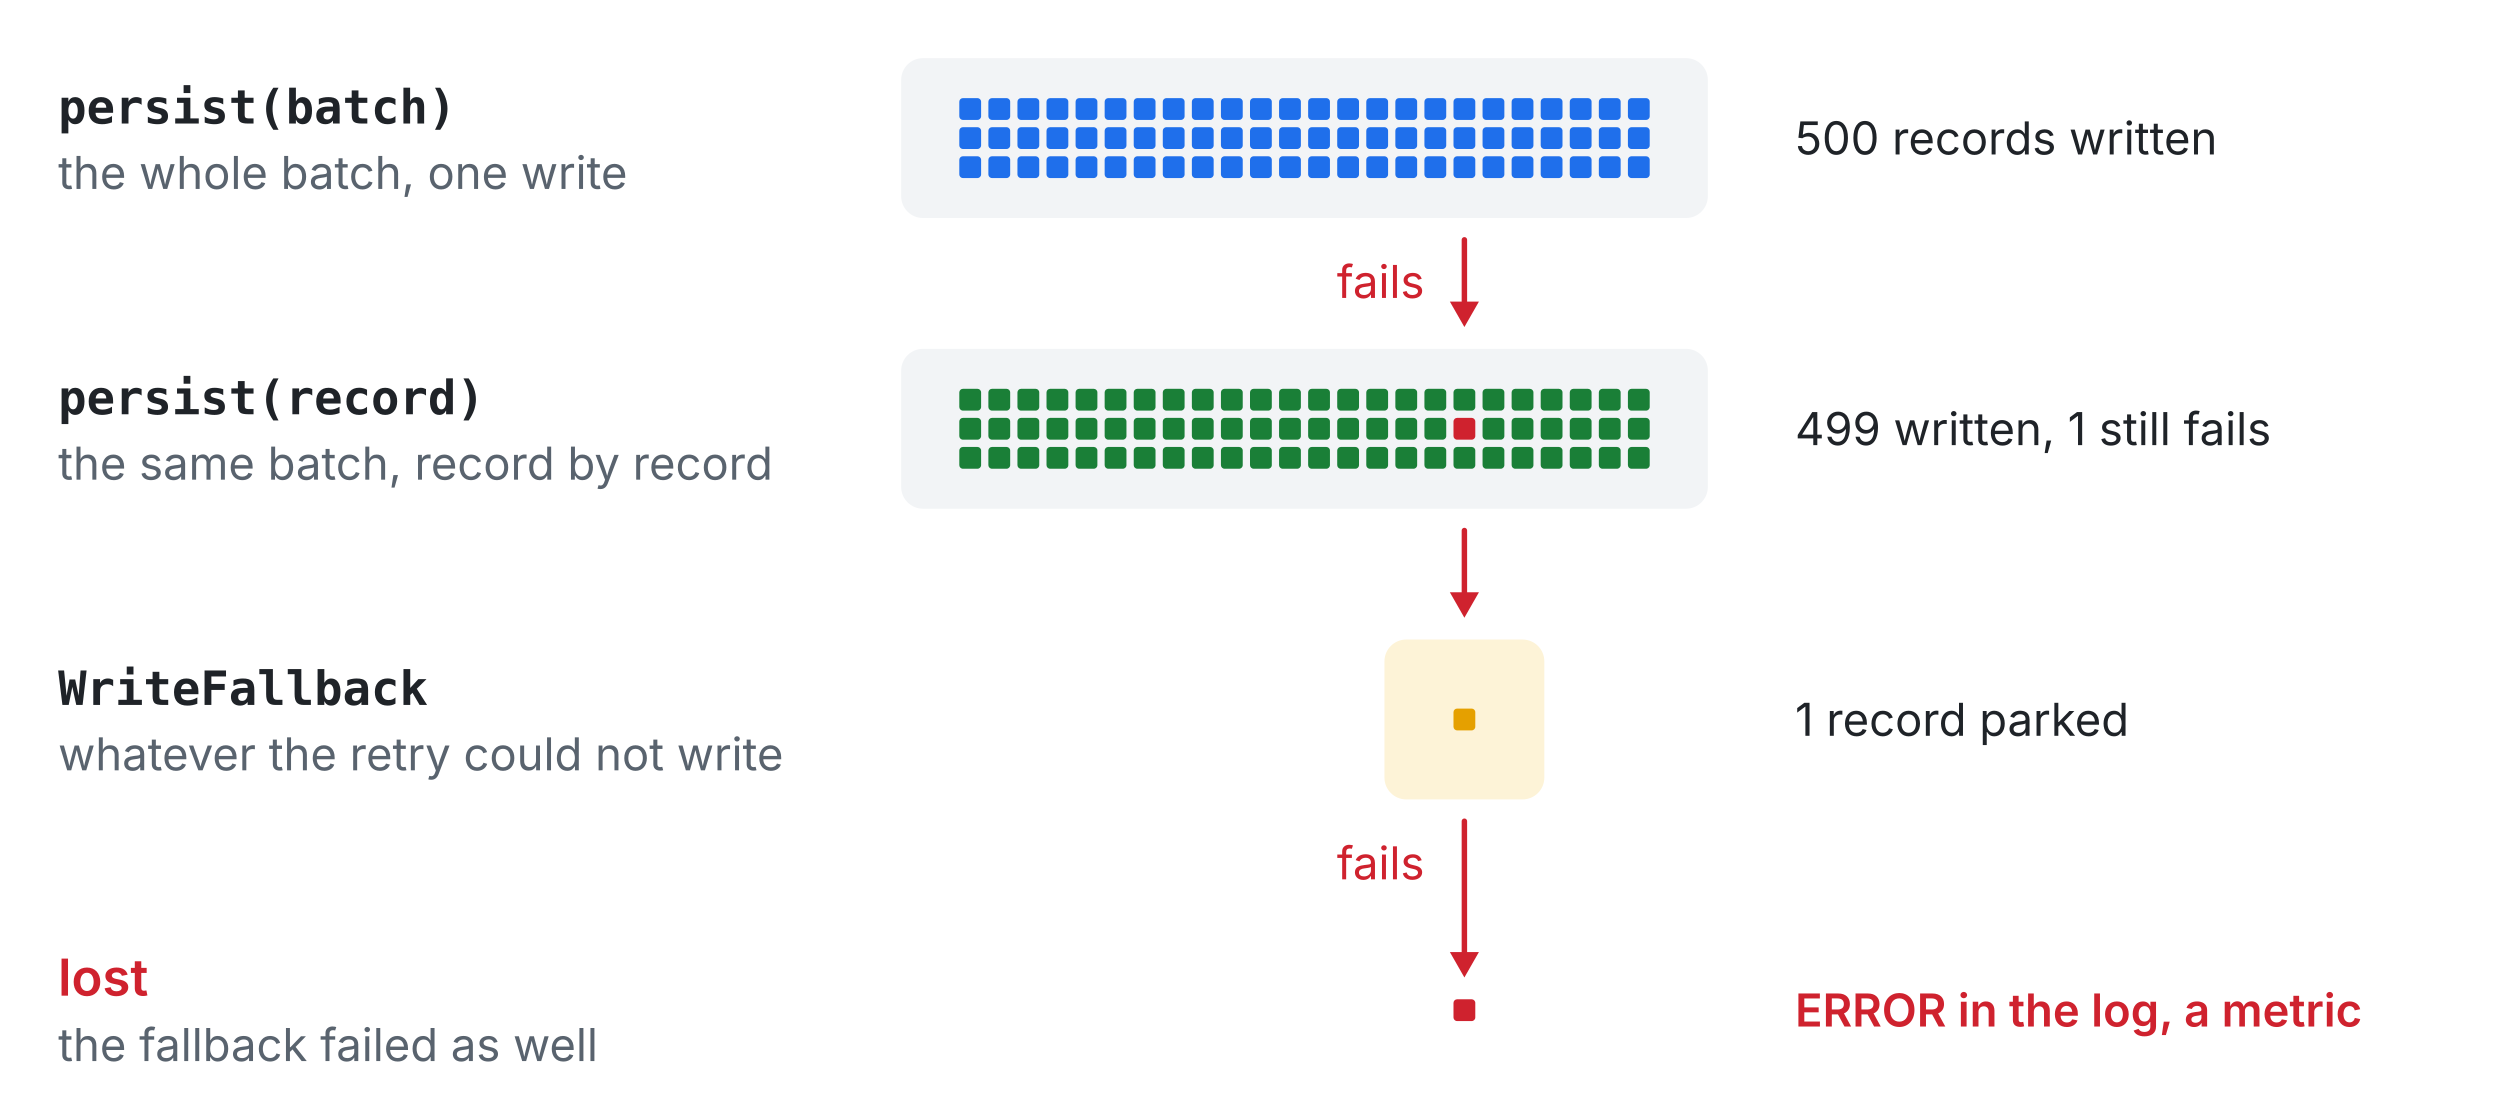
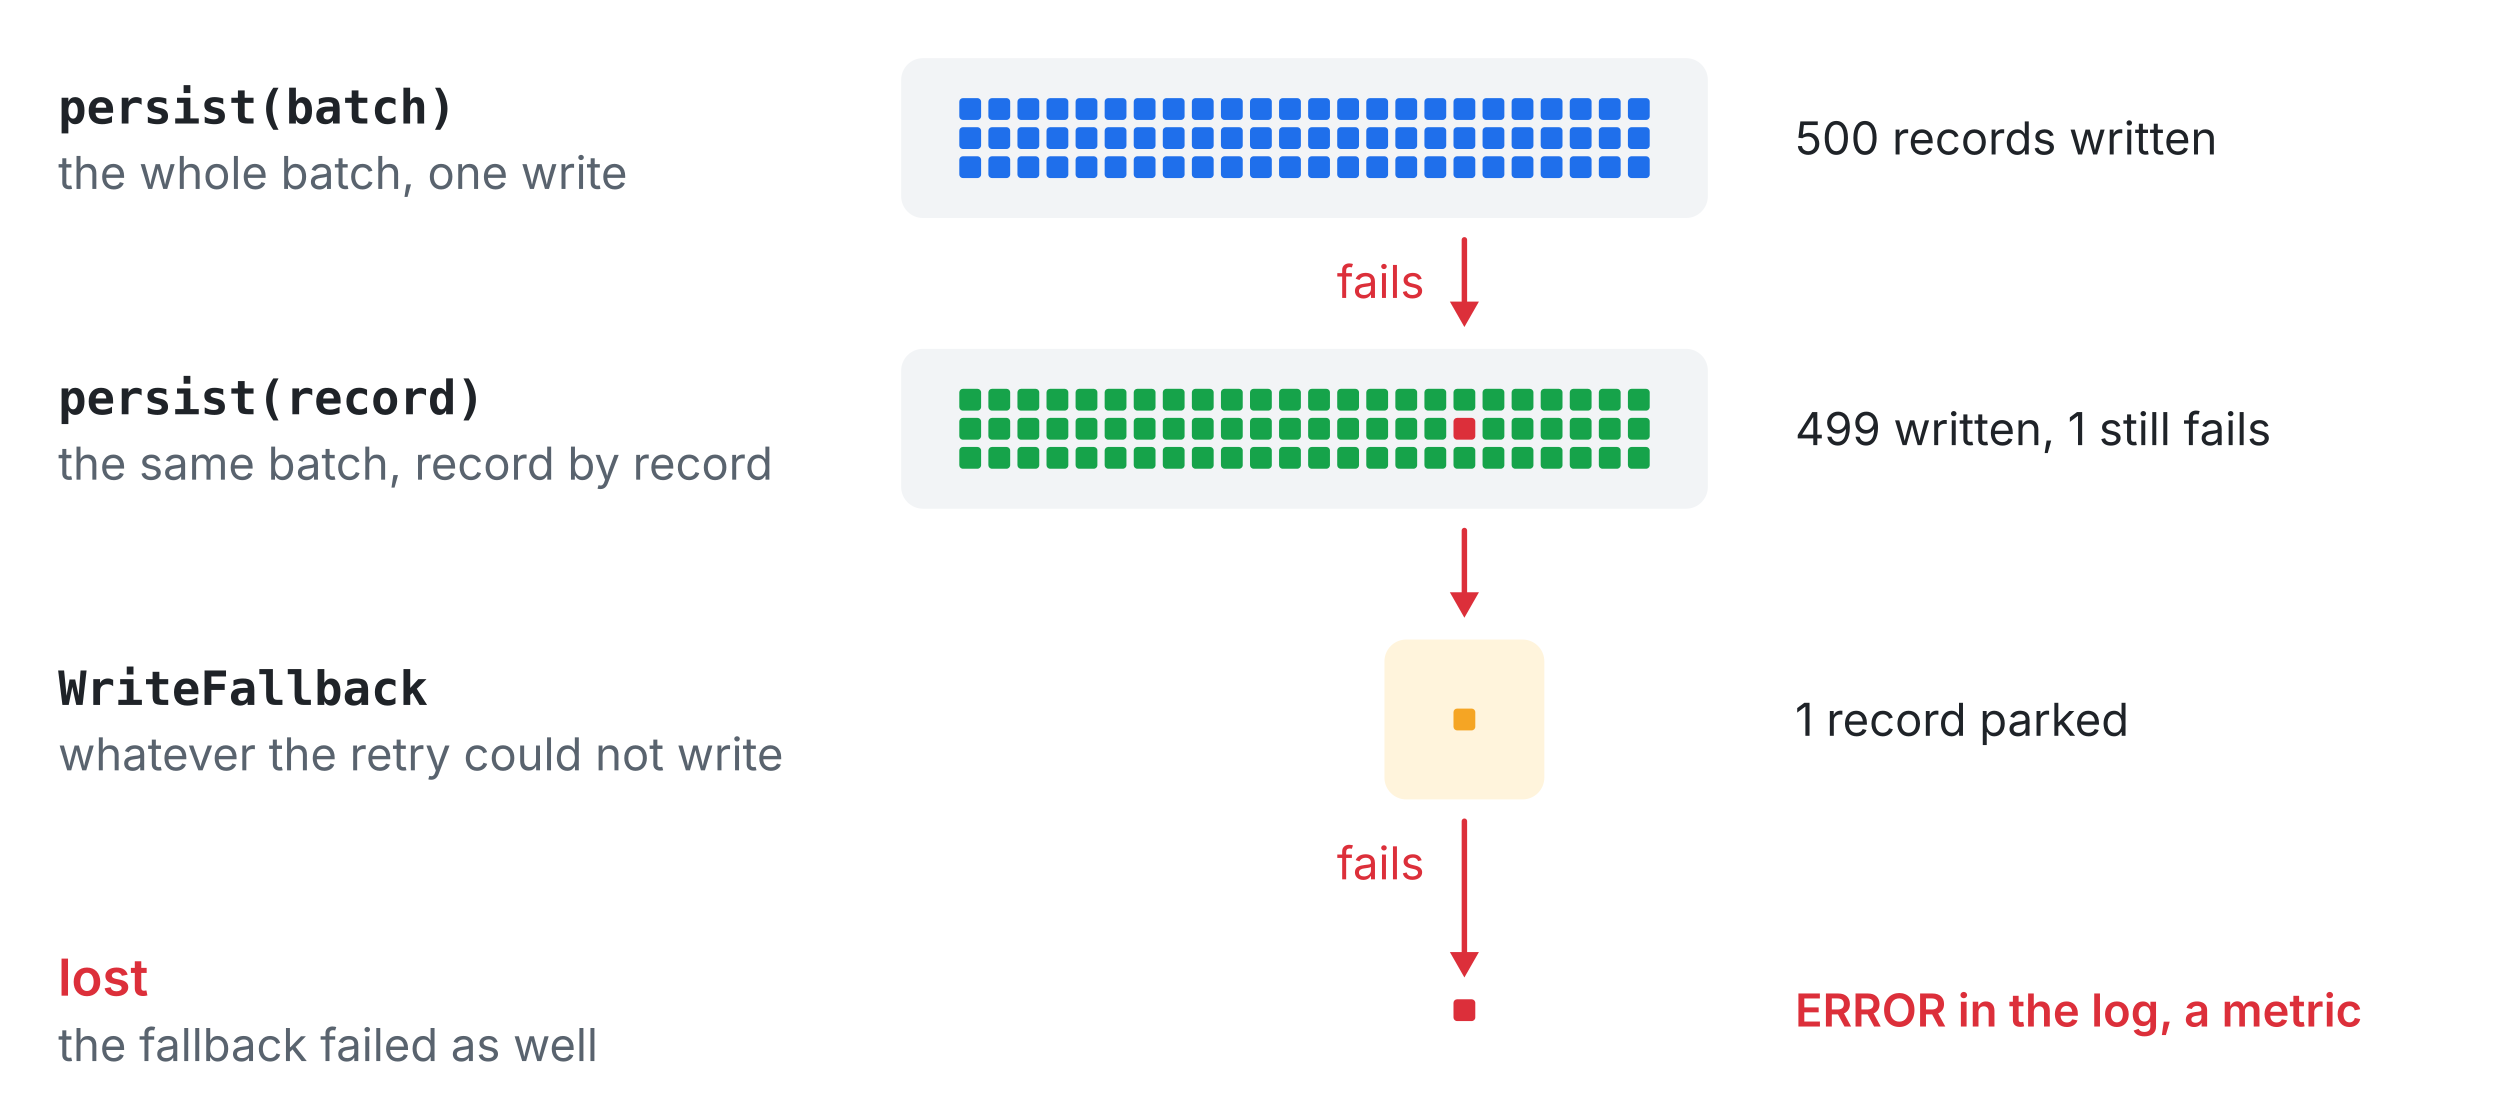
<svg xmlns="http://www.w3.org/2000/svg" viewBox="0 0 688 308" width="688" height="308" role="img">
  <text x="16.0" y="34.0" font-family="ui-monospace, SFMono-Regular, 'SF Mono', Menlo, Consolas, monospace" font-size="13" font-weight="600" fill="#1F2328" text-anchor="start">persist(batch)</text>
  <text x="16.0" y="52.0" font-family="-apple-system, BlinkMacSystemFont, 'Segoe UI', Inter, Helvetica, Arial, sans-serif" font-size="12.5" font-weight="400" fill="#59636E" text-anchor="start">the whole batch, one write</text>
  <text x="494.0" y="42.5" font-family="-apple-system, BlinkMacSystemFont, 'Segoe UI', Inter, Helvetica, Arial, sans-serif" font-size="12.5" font-weight="400" fill="#1F2328" text-anchor="start">500 records written</text>
  <text x="16.0" y="114.0" font-family="ui-monospace, SFMono-Regular, 'SF Mono', Menlo, Consolas, monospace" font-size="13" font-weight="600" fill="#1F2328" text-anchor="start">persist(record)</text>
  <text x="16.0" y="132.0" font-family="-apple-system, BlinkMacSystemFont, 'Segoe UI', Inter, Helvetica, Arial, sans-serif" font-size="12.5" font-weight="400" fill="#59636E" text-anchor="start">the same batch, record by record</text>
  <text x="494.0" y="122.5" font-family="-apple-system, BlinkMacSystemFont, 'Segoe UI', Inter, Helvetica, Arial, sans-serif" font-size="12.5" font-weight="400" fill="#1F2328" text-anchor="start">499 written, 1 still fails</text>
  <text x="16.0" y="194.0" font-family="ui-monospace, SFMono-Regular, 'SF Mono', Menlo, Consolas, monospace" font-size="13" font-weight="600" fill="#1F2328" text-anchor="start">WriteFallback</text>
  <text x="16.0" y="212.0" font-family="-apple-system, BlinkMacSystemFont, 'Segoe UI', Inter, Helvetica, Arial, sans-serif" font-size="12.5" font-weight="400" fill="#59636E" text-anchor="start">whatever the retry could not write</text>
  <text x="494.0" y="202.5" font-family="-apple-system, BlinkMacSystemFont, 'Segoe UI', Inter, Helvetica, Arial, sans-serif" font-size="12.5" font-weight="400" fill="#1F2328" text-anchor="start">1 record parked</text>
-   <text x="16.0" y="274.0" font-family="-apple-system, BlinkMacSystemFont, 'Segoe UI', Inter, Helvetica, Arial, sans-serif" font-size="14" font-weight="600" fill="#CF222E" text-anchor="start">lost</text>
+   <text x="16.0" y="274.0" font-family="-apple-system, BlinkMacSystemFont, 'Segoe UI', Inter, Helvetica, Arial, sans-serif" font-size="14" font-weight="600" fill="#DC2F3A" text-anchor="start">lost</text>
  <text x="16.0" y="292.0" font-family="-apple-system, BlinkMacSystemFont, 'Segoe UI', Inter, Helvetica, Arial, sans-serif" font-size="12.5" font-weight="400" fill="#59636E" text-anchor="start">the fallback failed as well</text>
-   <text x="494.0" y="282.5" font-family="-apple-system, BlinkMacSystemFont, 'Segoe UI', Inter, Helvetica, Arial, sans-serif" font-size="12.5" font-weight="600" fill="#CF222E" text-anchor="start">ERROR in the log, a metric</text>
+   <text x="494.0" y="282.5" font-family="-apple-system, BlinkMacSystemFont, 'Segoe UI', Inter, Helvetica, Arial, sans-serif" font-size="12.5" font-weight="600" fill="#DC2F3A" text-anchor="start">ERROR in the log, a metric</text>
  <rect x="248.0" y="16.0" width="222.0" height="44.0" rx="6" fill="#F2F4F6" />
  <rect x="264.0" y="27.0" width="6.0" height="6.0" rx="1" fill="#1F6FEB" />
  <rect x="264.0" y="35.0" width="6.0" height="6.0" rx="1" fill="#1F6FEB" />
  <rect x="264.0" y="43.0" width="6.0" height="6.0" rx="1" fill="#1F6FEB" />
  <rect x="272.0" y="27.0" width="6.0" height="6.0" rx="1" fill="#1F6FEB" />
  <rect x="272.0" y="35.0" width="6.0" height="6.0" rx="1" fill="#1F6FEB" />
  <rect x="272.0" y="43.0" width="6.0" height="6.0" rx="1" fill="#1F6FEB" />
  <rect x="280.0" y="27.0" width="6.0" height="6.0" rx="1" fill="#1F6FEB" />
  <rect x="280.0" y="35.0" width="6.0" height="6.0" rx="1" fill="#1F6FEB" />
  <rect x="280.0" y="43.0" width="6.0" height="6.0" rx="1" fill="#1F6FEB" />
  <rect x="288.0" y="27.0" width="6.0" height="6.0" rx="1" fill="#1F6FEB" />
  <rect x="288.0" y="35.0" width="6.0" height="6.0" rx="1" fill="#1F6FEB" />
  <rect x="288.0" y="43.0" width="6.0" height="6.0" rx="1" fill="#1F6FEB" />
  <rect x="296.0" y="27.0" width="6.0" height="6.0" rx="1" fill="#1F6FEB" />
  <rect x="296.0" y="35.0" width="6.0" height="6.0" rx="1" fill="#1F6FEB" />
  <rect x="296.0" y="43.0" width="6.0" height="6.0" rx="1" fill="#1F6FEB" />
  <rect x="304.0" y="27.0" width="6.0" height="6.0" rx="1" fill="#1F6FEB" />
  <rect x="304.0" y="35.0" width="6.0" height="6.0" rx="1" fill="#1F6FEB" />
  <rect x="304.0" y="43.0" width="6.0" height="6.0" rx="1" fill="#1F6FEB" />
  <rect x="312.0" y="27.0" width="6.0" height="6.0" rx="1" fill="#1F6FEB" />
  <rect x="312.0" y="35.0" width="6.0" height="6.0" rx="1" fill="#1F6FEB" />
  <rect x="312.0" y="43.0" width="6.0" height="6.0" rx="1" fill="#1F6FEB" />
  <rect x="320.0" y="27.0" width="6.0" height="6.0" rx="1" fill="#1F6FEB" />
  <rect x="320.0" y="35.0" width="6.0" height="6.0" rx="1" fill="#1F6FEB" />
  <rect x="320.0" y="43.0" width="6.0" height="6.0" rx="1" fill="#1F6FEB" />
  <rect x="328.0" y="27.0" width="6.0" height="6.0" rx="1" fill="#1F6FEB" />
  <rect x="328.0" y="35.0" width="6.0" height="6.0" rx="1" fill="#1F6FEB" />
  <rect x="328.0" y="43.0" width="6.0" height="6.0" rx="1" fill="#1F6FEB" />
  <rect x="336.0" y="27.0" width="6.0" height="6.0" rx="1" fill="#1F6FEB" />
  <rect x="336.0" y="35.0" width="6.0" height="6.0" rx="1" fill="#1F6FEB" />
  <rect x="336.0" y="43.0" width="6.0" height="6.0" rx="1" fill="#1F6FEB" />
  <rect x="344.0" y="27.0" width="6.0" height="6.0" rx="1" fill="#1F6FEB" />
  <rect x="344.0" y="35.0" width="6.0" height="6.0" rx="1" fill="#1F6FEB" />
  <rect x="344.0" y="43.0" width="6.0" height="6.0" rx="1" fill="#1F6FEB" />
  <rect x="352.0" y="27.0" width="6.0" height="6.0" rx="1" fill="#1F6FEB" />
  <rect x="352.0" y="35.0" width="6.0" height="6.0" rx="1" fill="#1F6FEB" />
  <rect x="352.0" y="43.0" width="6.0" height="6.0" rx="1" fill="#1F6FEB" />
  <rect x="360.0" y="27.0" width="6.0" height="6.0" rx="1" fill="#1F6FEB" />
  <rect x="360.0" y="35.0" width="6.0" height="6.0" rx="1" fill="#1F6FEB" />
  <rect x="360.0" y="43.0" width="6.0" height="6.0" rx="1" fill="#1F6FEB" />
  <rect x="368.0" y="27.0" width="6.0" height="6.0" rx="1" fill="#1F6FEB" />
  <rect x="368.0" y="35.0" width="6.0" height="6.0" rx="1" fill="#1F6FEB" />
  <rect x="368.0" y="43.0" width="6.0" height="6.0" rx="1" fill="#1F6FEB" />
  <rect x="376.0" y="27.0" width="6.0" height="6.0" rx="1" fill="#1F6FEB" />
  <rect x="376.0" y="35.0" width="6.0" height="6.0" rx="1" fill="#1F6FEB" />
  <rect x="376.0" y="43.0" width="6.0" height="6.0" rx="1" fill="#1F6FEB" />
  <rect x="384.0" y="27.0" width="6.0" height="6.0" rx="1" fill="#1F6FEB" />
  <rect x="384.0" y="35.0" width="6.0" height="6.0" rx="1" fill="#1F6FEB" />
  <rect x="384.0" y="43.0" width="6.0" height="6.0" rx="1" fill="#1F6FEB" />
  <rect x="392.0" y="27.0" width="6.0" height="6.0" rx="1" fill="#1F6FEB" />
  <rect x="392.0" y="35.0" width="6.0" height="6.0" rx="1" fill="#1F6FEB" />
  <rect x="392.0" y="43.0" width="6.0" height="6.0" rx="1" fill="#1F6FEB" />
  <rect x="400.0" y="27.0" width="6.0" height="6.0" rx="1" fill="#1F6FEB" />
  <rect x="400.0" y="35.0" width="6.0" height="6.0" rx="1" fill="#1F6FEB" />
  <rect x="400.0" y="43.0" width="6.0" height="6.0" rx="1" fill="#1F6FEB" />
  <rect x="408.0" y="27.0" width="6.0" height="6.0" rx="1" fill="#1F6FEB" />
  <rect x="408.0" y="35.0" width="6.0" height="6.0" rx="1" fill="#1F6FEB" />
  <rect x="408.0" y="43.0" width="6.0" height="6.0" rx="1" fill="#1F6FEB" />
  <rect x="416.0" y="27.0" width="6.0" height="6.0" rx="1" fill="#1F6FEB" />
  <rect x="416.0" y="35.0" width="6.0" height="6.0" rx="1" fill="#1F6FEB" />
  <rect x="416.0" y="43.0" width="6.0" height="6.0" rx="1" fill="#1F6FEB" />
  <rect x="424.0" y="27.0" width="6.0" height="6.0" rx="1" fill="#1F6FEB" />
  <rect x="424.0" y="35.0" width="6.0" height="6.0" rx="1" fill="#1F6FEB" />
  <rect x="424.0" y="43.0" width="6.0" height="6.0" rx="1" fill="#1F6FEB" />
  <rect x="432.0" y="27.0" width="6.0" height="6.0" rx="1" fill="#1F6FEB" />
  <rect x="432.0" y="35.0" width="6.0" height="6.0" rx="1" fill="#1F6FEB" />
  <rect x="432.0" y="43.0" width="6.0" height="6.0" rx="1" fill="#1F6FEB" />
  <rect x="440.0" y="27.0" width="6.0" height="6.0" rx="1" fill="#1F6FEB" />
  <rect x="440.0" y="35.0" width="6.0" height="6.0" rx="1" fill="#1F6FEB" />
  <rect x="440.0" y="43.0" width="6.0" height="6.0" rx="1" fill="#1F6FEB" />
  <rect x="448.0" y="27.0" width="6.0" height="6.0" rx="1" fill="#1F6FEB" />
  <rect x="448.0" y="35.0" width="6.0" height="6.0" rx="1" fill="#1F6FEB" />
  <rect x="448.0" y="43.0" width="6.0" height="6.0" rx="1" fill="#1F6FEB" />
  <rect x="248.0" y="96.0" width="222.0" height="44.0" rx="6" fill="#F2F4F6" />
-   <rect x="264.0" y="107.0" width="6.0" height="6.0" rx="1" fill="#1A7F37" />
-   <rect x="264.0" y="115.0" width="6.0" height="6.0" rx="1" fill="#1A7F37" />
-   <rect x="264.0" y="123.0" width="6.0" height="6.0" rx="1" fill="#1A7F37" />
-   <rect x="272.0" y="107.0" width="6.0" height="6.0" rx="1" fill="#1A7F37" />
-   <rect x="272.0" y="115.0" width="6.0" height="6.0" rx="1" fill="#1A7F37" />
-   <rect x="272.0" y="123.0" width="6.0" height="6.0" rx="1" fill="#1A7F37" />
-   <rect x="280.0" y="107.0" width="6.0" height="6.0" rx="1" fill="#1A7F37" />
-   <rect x="280.0" y="115.0" width="6.0" height="6.0" rx="1" fill="#1A7F37" />
-   <rect x="280.0" y="123.0" width="6.0" height="6.0" rx="1" fill="#1A7F37" />
-   <rect x="288.0" y="107.0" width="6.0" height="6.0" rx="1" fill="#1A7F37" />
-   <rect x="288.0" y="115.0" width="6.0" height="6.0" rx="1" fill="#1A7F37" />
-   <rect x="288.0" y="123.0" width="6.0" height="6.0" rx="1" fill="#1A7F37" />
-   <rect x="296.0" y="107.0" width="6.0" height="6.0" rx="1" fill="#1A7F37" />
-   <rect x="296.0" y="115.0" width="6.0" height="6.0" rx="1" fill="#1A7F37" />
-   <rect x="296.0" y="123.0" width="6.0" height="6.0" rx="1" fill="#1A7F37" />
-   <rect x="304.0" y="107.0" width="6.0" height="6.0" rx="1" fill="#1A7F37" />
-   <rect x="304.0" y="115.0" width="6.0" height="6.0" rx="1" fill="#1A7F37" />
-   <rect x="304.0" y="123.0" width="6.0" height="6.0" rx="1" fill="#1A7F37" />
-   <rect x="312.0" y="107.0" width="6.0" height="6.0" rx="1" fill="#1A7F37" />
-   <rect x="312.0" y="115.0" width="6.0" height="6.0" rx="1" fill="#1A7F37" />
-   <rect x="312.0" y="123.0" width="6.0" height="6.0" rx="1" fill="#1A7F37" />
-   <rect x="320.0" y="107.0" width="6.0" height="6.0" rx="1" fill="#1A7F37" />
-   <rect x="320.0" y="115.0" width="6.0" height="6.0" rx="1" fill="#1A7F37" />
-   <rect x="320.0" y="123.0" width="6.0" height="6.0" rx="1" fill="#1A7F37" />
-   <rect x="328.0" y="107.0" width="6.0" height="6.0" rx="1" fill="#1A7F37" />
-   <rect x="328.0" y="115.0" width="6.0" height="6.0" rx="1" fill="#1A7F37" />
-   <rect x="328.0" y="123.0" width="6.0" height="6.0" rx="1" fill="#1A7F37" />
-   <rect x="336.0" y="107.0" width="6.0" height="6.0" rx="1" fill="#1A7F37" />
-   <rect x="336.0" y="115.0" width="6.0" height="6.0" rx="1" fill="#1A7F37" />
-   <rect x="336.0" y="123.0" width="6.0" height="6.0" rx="1" fill="#1A7F37" />
-   <rect x="344.0" y="107.0" width="6.0" height="6.0" rx="1" fill="#1A7F37" />
-   <rect x="344.0" y="115.0" width="6.0" height="6.0" rx="1" fill="#1A7F37" />
-   <rect x="344.0" y="123.0" width="6.0" height="6.0" rx="1" fill="#1A7F37" />
-   <rect x="352.0" y="107.0" width="6.0" height="6.0" rx="1" fill="#1A7F37" />
-   <rect x="352.0" y="115.0" width="6.0" height="6.0" rx="1" fill="#1A7F37" />
-   <rect x="352.0" y="123.0" width="6.0" height="6.0" rx="1" fill="#1A7F37" />
-   <rect x="360.0" y="107.0" width="6.0" height="6.0" rx="1" fill="#1A7F37" />
-   <rect x="360.0" y="115.0" width="6.0" height="6.0" rx="1" fill="#1A7F37" />
-   <rect x="360.0" y="123.0" width="6.0" height="6.0" rx="1" fill="#1A7F37" />
-   <rect x="368.0" y="107.0" width="6.0" height="6.0" rx="1" fill="#1A7F37" />
-   <rect x="368.0" y="115.0" width="6.0" height="6.0" rx="1" fill="#1A7F37" />
-   <rect x="368.0" y="123.0" width="6.0" height="6.0" rx="1" fill="#1A7F37" />
-   <rect x="376.0" y="107.0" width="6.0" height="6.0" rx="1" fill="#1A7F37" />
-   <rect x="376.0" y="115.0" width="6.0" height="6.0" rx="1" fill="#1A7F37" />
-   <rect x="376.0" y="123.0" width="6.0" height="6.0" rx="1" fill="#1A7F37" />
-   <rect x="384.0" y="107.0" width="6.0" height="6.0" rx="1" fill="#1A7F37" />
-   <rect x="384.0" y="115.0" width="6.0" height="6.0" rx="1" fill="#1A7F37" />
-   <rect x="384.0" y="123.0" width="6.0" height="6.0" rx="1" fill="#1A7F37" />
-   <rect x="392.0" y="107.0" width="6.0" height="6.0" rx="1" fill="#1A7F37" />
-   <rect x="392.0" y="115.0" width="6.0" height="6.0" rx="1" fill="#1A7F37" />
-   <rect x="392.0" y="123.0" width="6.0" height="6.0" rx="1" fill="#1A7F37" />
-   <rect x="400.0" y="107.0" width="6.0" height="6.0" rx="1" fill="#1A7F37" />
-   <rect x="400.0" y="115.0" width="6.0" height="6.0" rx="1" fill="#CF222E" />
-   <rect x="400.0" y="123.0" width="6.0" height="6.0" rx="1" fill="#1A7F37" />
-   <rect x="408.0" y="107.0" width="6.0" height="6.0" rx="1" fill="#1A7F37" />
-   <rect x="408.0" y="115.0" width="6.0" height="6.0" rx="1" fill="#1A7F37" />
-   <rect x="408.0" y="123.0" width="6.0" height="6.0" rx="1" fill="#1A7F37" />
-   <rect x="416.0" y="107.0" width="6.0" height="6.0" rx="1" fill="#1A7F37" />
-   <rect x="416.0" y="115.0" width="6.0" height="6.0" rx="1" fill="#1A7F37" />
-   <rect x="416.0" y="123.0" width="6.0" height="6.0" rx="1" fill="#1A7F37" />
-   <rect x="424.0" y="107.0" width="6.0" height="6.0" rx="1" fill="#1A7F37" />
-   <rect x="424.0" y="115.0" width="6.0" height="6.0" rx="1" fill="#1A7F37" />
-   <rect x="424.0" y="123.0" width="6.0" height="6.0" rx="1" fill="#1A7F37" />
-   <rect x="432.0" y="107.0" width="6.0" height="6.0" rx="1" fill="#1A7F37" />
-   <rect x="432.0" y="115.0" width="6.0" height="6.0" rx="1" fill="#1A7F37" />
-   <rect x="432.0" y="123.0" width="6.0" height="6.0" rx="1" fill="#1A7F37" />
-   <rect x="440.0" y="107.0" width="6.0" height="6.0" rx="1" fill="#1A7F37" />
-   <rect x="440.0" y="115.0" width="6.0" height="6.0" rx="1" fill="#1A7F37" />
-   <rect x="440.0" y="123.0" width="6.0" height="6.0" rx="1" fill="#1A7F37" />
-   <rect x="448.0" y="107.0" width="6.0" height="6.0" rx="1" fill="#1A7F37" />
-   <rect x="448.0" y="115.0" width="6.0" height="6.0" rx="1" fill="#1A7F37" />
-   <rect x="448.0" y="123.0" width="6.0" height="6.0" rx="1" fill="#1A7F37" />
-   <rect x="381.0" y="176.0" width="44.0" height="44.0" rx="6" fill="#FDF3D7" />
-   <rect x="400.0" y="195.0" width="6.0" height="6.0" rx="1" fill="#E5A000" />
-   <rect x="400.0" y="275.0" width="6.0" height="6.0" rx="1" fill="#CF222E" />
-   <path d="M403.0,66 L403.0,84" stroke="#CF222E" stroke-width="1.5" fill="none" stroke-linecap="round" stroke-linejoin="round" />
-   <path d="M399.0,83 L403.0,90 L407.0,83 Z" fill="#CF222E" />
-   <path d="M403.0,146 L403.0,164" stroke="#CF222E" stroke-width="1.5" fill="none" stroke-linecap="round" stroke-linejoin="round" />
-   <path d="M399.0,163 L403.0,170 L407.0,163 Z" fill="#CF222E" />
-   <path d="M403.0,226 L403.0,263.0" stroke="#CF222E" stroke-width="1.5" fill="none" stroke-linecap="round" stroke-linejoin="round" />
-   <path d="M399.0,262.0 L403.0,269.0 L407.0,262.0 Z" fill="#CF222E" />
-   <text x="392.0" y="82.0" font-family="-apple-system, BlinkMacSystemFont, 'Segoe UI', Inter, Helvetica, Arial, sans-serif" font-size="12.5" font-weight="400" fill="#CF222E" text-anchor="end">fails</text>
-   <text x="392.0" y="242.0" font-family="-apple-system, BlinkMacSystemFont, 'Segoe UI', Inter, Helvetica, Arial, sans-serif" font-size="12.5" font-weight="400" fill="#CF222E" text-anchor="end">fails</text>
+   <rect x="264.0" y="107.0" width="6.0" height="6.0" rx="1" fill="#16A34A" />
+   <rect x="264.0" y="115.0" width="6.0" height="6.0" rx="1" fill="#16A34A" />
+   <rect x="264.0" y="123.0" width="6.0" height="6.0" rx="1" fill="#16A34A" />
+   <rect x="272.0" y="107.0" width="6.0" height="6.0" rx="1" fill="#16A34A" />
+   <rect x="272.0" y="115.0" width="6.0" height="6.0" rx="1" fill="#16A34A" />
+   <rect x="272.0" y="123.0" width="6.0" height="6.0" rx="1" fill="#16A34A" />
+   <rect x="280.0" y="107.0" width="6.0" height="6.0" rx="1" fill="#16A34A" />
+   <rect x="280.0" y="115.0" width="6.0" height="6.0" rx="1" fill="#16A34A" />
+   <rect x="280.0" y="123.0" width="6.0" height="6.0" rx="1" fill="#16A34A" />
+   <rect x="288.0" y="107.0" width="6.0" height="6.0" rx="1" fill="#16A34A" />
+   <rect x="288.0" y="115.0" width="6.0" height="6.0" rx="1" fill="#16A34A" />
+   <rect x="288.0" y="123.0" width="6.0" height="6.0" rx="1" fill="#16A34A" />
+   <rect x="296.0" y="107.0" width="6.0" height="6.0" rx="1" fill="#16A34A" />
+   <rect x="296.0" y="115.0" width="6.0" height="6.0" rx="1" fill="#16A34A" />
+   <rect x="296.0" y="123.0" width="6.0" height="6.0" rx="1" fill="#16A34A" />
+   <rect x="304.0" y="107.0" width="6.0" height="6.0" rx="1" fill="#16A34A" />
+   <rect x="304.0" y="115.0" width="6.0" height="6.0" rx="1" fill="#16A34A" />
+   <rect x="304.0" y="123.0" width="6.0" height="6.0" rx="1" fill="#16A34A" />
+   <rect x="312.0" y="107.0" width="6.0" height="6.0" rx="1" fill="#16A34A" />
+   <rect x="312.0" y="115.0" width="6.0" height="6.0" rx="1" fill="#16A34A" />
+   <rect x="312.0" y="123.0" width="6.0" height="6.0" rx="1" fill="#16A34A" />
+   <rect x="320.0" y="107.0" width="6.0" height="6.0" rx="1" fill="#16A34A" />
+   <rect x="320.0" y="115.0" width="6.0" height="6.0" rx="1" fill="#16A34A" />
+   <rect x="320.0" y="123.0" width="6.0" height="6.0" rx="1" fill="#16A34A" />
+   <rect x="328.0" y="107.0" width="6.0" height="6.0" rx="1" fill="#16A34A" />
+   <rect x="328.0" y="115.0" width="6.0" height="6.0" rx="1" fill="#16A34A" />
+   <rect x="328.0" y="123.0" width="6.0" height="6.0" rx="1" fill="#16A34A" />
+   <rect x="336.0" y="107.0" width="6.0" height="6.0" rx="1" fill="#16A34A" />
+   <rect x="336.0" y="115.0" width="6.0" height="6.0" rx="1" fill="#16A34A" />
+   <rect x="336.0" y="123.0" width="6.0" height="6.0" rx="1" fill="#16A34A" />
+   <rect x="344.0" y="107.0" width="6.0" height="6.0" rx="1" fill="#16A34A" />
+   <rect x="344.0" y="115.0" width="6.0" height="6.0" rx="1" fill="#16A34A" />
+   <rect x="344.0" y="123.0" width="6.0" height="6.0" rx="1" fill="#16A34A" />
+   <rect x="352.0" y="107.0" width="6.0" height="6.0" rx="1" fill="#16A34A" />
+   <rect x="352.0" y="115.0" width="6.0" height="6.0" rx="1" fill="#16A34A" />
+   <rect x="352.0" y="123.0" width="6.0" height="6.0" rx="1" fill="#16A34A" />
+   <rect x="360.0" y="107.0" width="6.0" height="6.0" rx="1" fill="#16A34A" />
+   <rect x="360.0" y="115.0" width="6.0" height="6.0" rx="1" fill="#16A34A" />
+   <rect x="360.0" y="123.0" width="6.0" height="6.0" rx="1" fill="#16A34A" />
+   <rect x="368.0" y="107.0" width="6.0" height="6.0" rx="1" fill="#16A34A" />
+   <rect x="368.0" y="115.0" width="6.0" height="6.0" rx="1" fill="#16A34A" />
+   <rect x="368.0" y="123.0" width="6.0" height="6.0" rx="1" fill="#16A34A" />
+   <rect x="376.0" y="107.0" width="6.0" height="6.0" rx="1" fill="#16A34A" />
+   <rect x="376.0" y="115.0" width="6.0" height="6.0" rx="1" fill="#16A34A" />
+   <rect x="376.0" y="123.0" width="6.0" height="6.0" rx="1" fill="#16A34A" />
+   <rect x="384.0" y="107.0" width="6.0" height="6.0" rx="1" fill="#16A34A" />
+   <rect x="384.0" y="115.0" width="6.0" height="6.0" rx="1" fill="#16A34A" />
+   <rect x="384.0" y="123.0" width="6.0" height="6.0" rx="1" fill="#16A34A" />
+   <rect x="392.0" y="107.0" width="6.0" height="6.0" rx="1" fill="#16A34A" />
+   <rect x="392.0" y="115.0" width="6.0" height="6.0" rx="1" fill="#16A34A" />
+   <rect x="392.0" y="123.0" width="6.0" height="6.0" rx="1" fill="#16A34A" />
+   <rect x="400.0" y="107.0" width="6.0" height="6.0" rx="1" fill="#16A34A" />
+   <rect x="400.0" y="115.0" width="6.0" height="6.0" rx="1" fill="#DC2F3A" />
+   <rect x="400.0" y="123.0" width="6.0" height="6.0" rx="1" fill="#16A34A" />
+   <rect x="408.0" y="107.0" width="6.0" height="6.0" rx="1" fill="#16A34A" />
+   <rect x="408.0" y="115.0" width="6.0" height="6.0" rx="1" fill="#16A34A" />
+   <rect x="408.0" y="123.0" width="6.0" height="6.0" rx="1" fill="#16A34A" />
+   <rect x="416.0" y="107.0" width="6.0" height="6.0" rx="1" fill="#16A34A" />
+   <rect x="416.0" y="115.0" width="6.0" height="6.0" rx="1" fill="#16A34A" />
+   <rect x="416.0" y="123.0" width="6.0" height="6.0" rx="1" fill="#16A34A" />
+   <rect x="424.0" y="107.0" width="6.0" height="6.0" rx="1" fill="#16A34A" />
+   <rect x="424.0" y="115.0" width="6.0" height="6.0" rx="1" fill="#16A34A" />
+   <rect x="424.0" y="123.0" width="6.0" height="6.0" rx="1" fill="#16A34A" />
+   <rect x="432.0" y="107.0" width="6.0" height="6.0" rx="1" fill="#16A34A" />
+   <rect x="432.0" y="115.0" width="6.0" height="6.0" rx="1" fill="#16A34A" />
+   <rect x="432.0" y="123.0" width="6.0" height="6.0" rx="1" fill="#16A34A" />
+   <rect x="440.0" y="107.0" width="6.0" height="6.0" rx="1" fill="#16A34A" />
+   <rect x="440.0" y="115.0" width="6.0" height="6.0" rx="1" fill="#16A34A" />
+   <rect x="440.0" y="123.0" width="6.0" height="6.0" rx="1" fill="#16A34A" />
+   <rect x="448.0" y="107.0" width="6.0" height="6.0" rx="1" fill="#16A34A" />
+   <rect x="448.0" y="115.0" width="6.0" height="6.0" rx="1" fill="#16A34A" />
+   <rect x="448.0" y="123.0" width="6.0" height="6.0" rx="1" fill="#16A34A" />
+   <rect x="381.0" y="176.0" width="44.0" height="44.0" rx="6" fill="#FFF4DC" />
+   <rect x="400.0" y="195.0" width="6.0" height="6.0" rx="1" fill="#F5A524" />
+   <rect x="400.0" y="275.0" width="6.0" height="6.0" rx="1" fill="#DC2F3A" />
+   <path d="M403.0,66 L403.0,84" stroke="#DC2F3A" stroke-width="1.5" fill="none" stroke-linecap="round" stroke-linejoin="round" />
+   <path d="M399.0,83 L403.0,90 L407.0,83 Z" fill="#DC2F3A" />
+   <path d="M403.0,146 L403.0,164" stroke="#DC2F3A" stroke-width="1.5" fill="none" stroke-linecap="round" stroke-linejoin="round" />
+   <path d="M399.0,163 L403.0,170 L407.0,163 Z" fill="#DC2F3A" />
+   <path d="M403.0,226 L403.0,263.0" stroke="#DC2F3A" stroke-width="1.5" fill="none" stroke-linecap="round" stroke-linejoin="round" />
+   <path d="M399.0,262.0 L403.0,269.0 L407.0,262.0 Z" fill="#DC2F3A" />
+   <text x="392.0" y="82.0" font-family="-apple-system, BlinkMacSystemFont, 'Segoe UI', Inter, Helvetica, Arial, sans-serif" font-size="12.5" font-weight="400" fill="#DC2F3A" text-anchor="end">fails</text>
+   <text x="392.0" y="242.0" font-family="-apple-system, BlinkMacSystemFont, 'Segoe UI', Inter, Helvetica, Arial, sans-serif" font-size="12.5" font-weight="400" fill="#DC2F3A" text-anchor="end">fails</text>
</svg>
